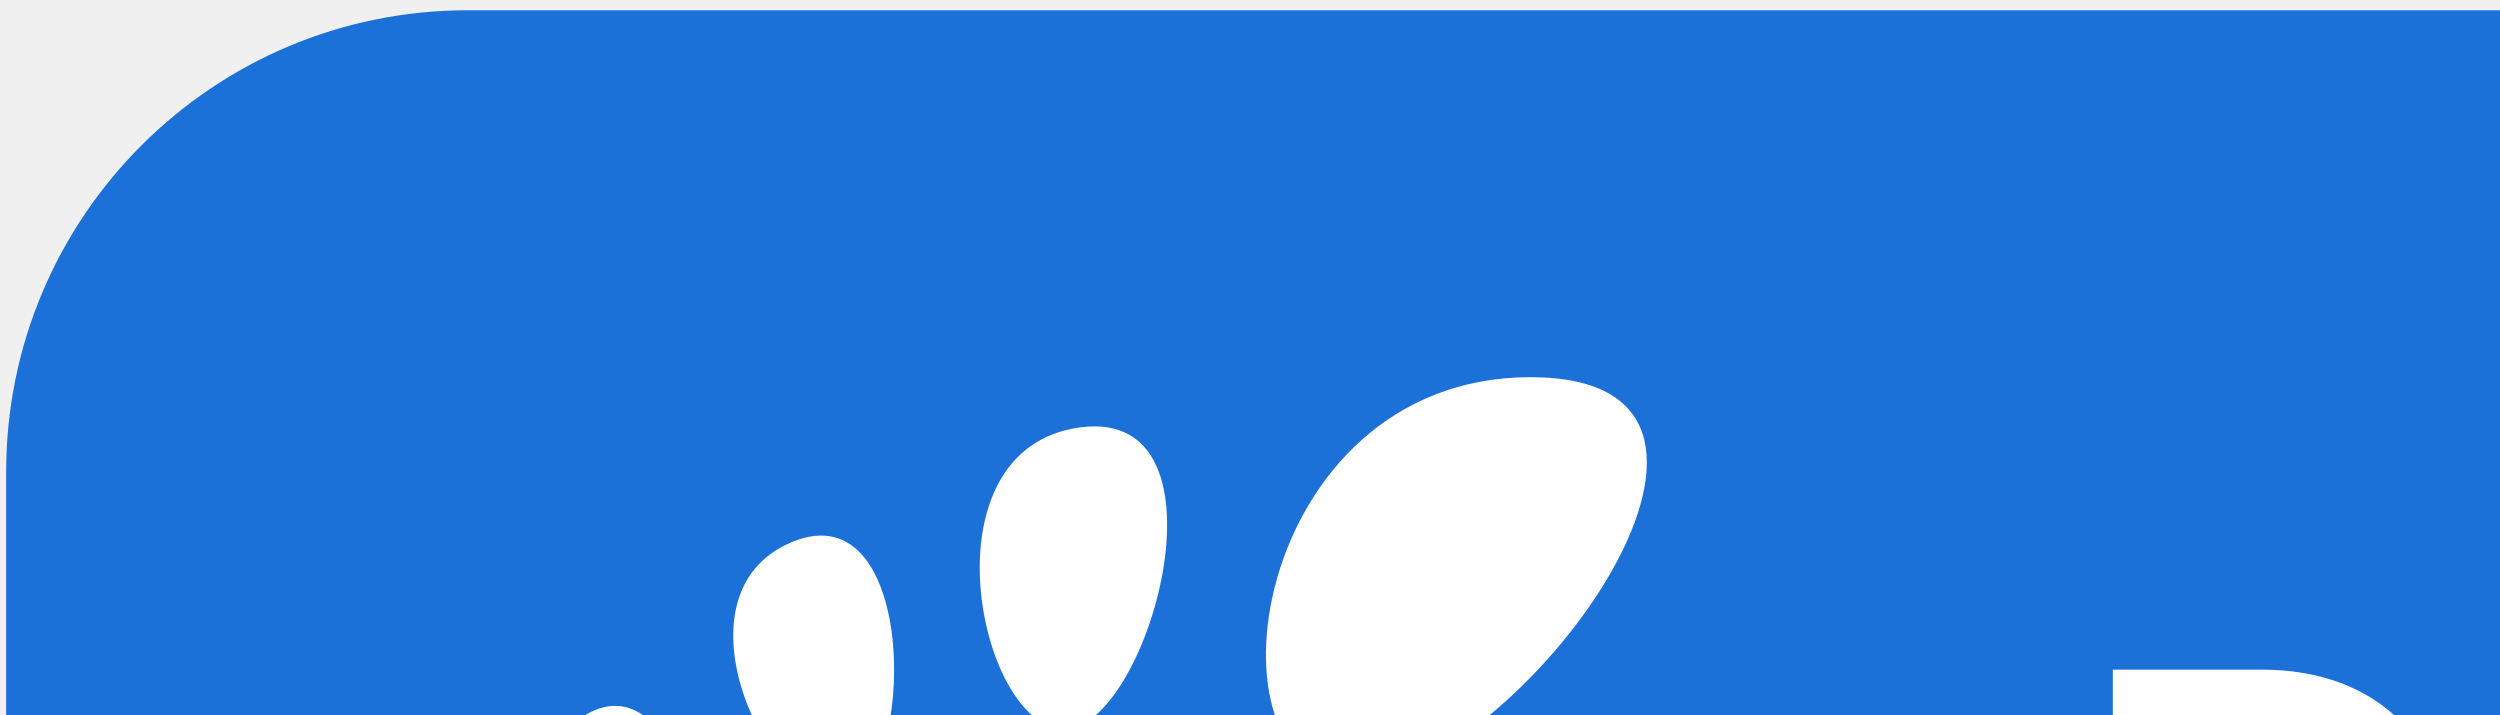
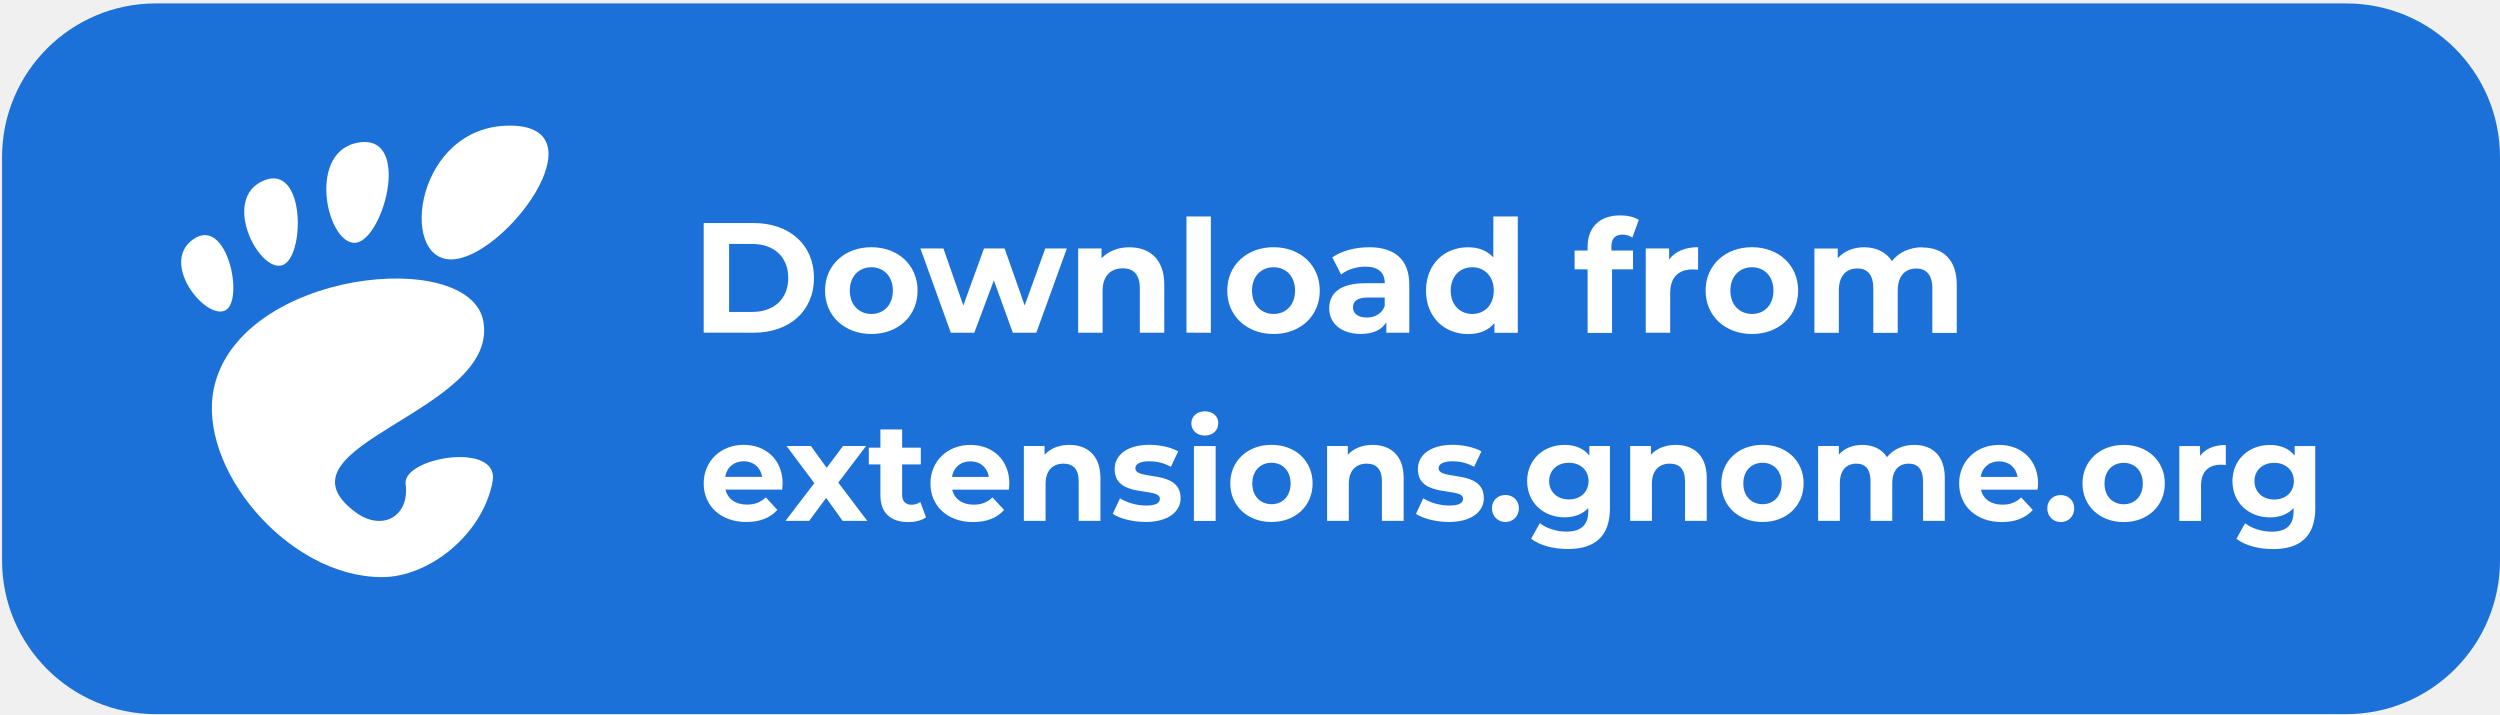
- <svg xmlns="http://www.w3.org/2000/svg" width="140" height="40" viewBox="0 0 37.042 10.583" version="1.1" id="svg1787">
+ <svg xmlns="http://www.w3.org/2000/svg" width="420.343" height="120.073" viewBox="0 0 111.216 31.769" version="1.1" id="svg1787">
  <defs id="defs1781" />
  <g id="layer1" transform="translate(-2.273032,-14.04099)">
    <g id="g15534" transform="matrix(0.6056783,0,0,0.6056783,4.158788,8.924977)">
      <g id="g15525" />
    </g>
    <g id="g1" transform="matrix(3.011751,0,0,3.011751,-4.75533,-28.55299)">
      <rect style="fill:#1c71d8;fill-opacity:1;stroke-width:1.163" id="rect22316" width="36.897" height="10.498" x="2.364" y="14.193" ry="2.271" />
      <g style="mix-blend-mode:normal;fill:#ffffff" id="layer1-3" transform="matrix(0.01788185,0,0,0.01788185,7.605184,12.15283)">
        <g style="fill:#ffffff" id="g15041" transform="matrix(1.293235,0,0,1.293235,-4878.321,-1224.915)">
          <g id="g15043" style="fill:#ffffff;fill-opacity:1;fill-rule:nonzero;stroke:none;stroke-miterlimit:4" transform="matrix(2.438586,0,0,2.438586,3659.952,1113.451)">
            <g id="g15045" style="fill:#ffffff;fill-opacity:1">
              <path id="path15047" style="fill:#ffffff;fill-opacity:1" d="M 86.068,0 C 61.466,0 56.851,35.041 70.691,35.041 84.529,35.041 110.671,0 86.068,0 Z" />
              <path id="path15049" style="fill:#ffffff;fill-opacity:1" d="M 45.217,30.699 C 52.586,31.149 60.671,2.577 46.821,4.374 32.976,6.171 37.845,30.249 45.217,30.699 Z" />
              <path id="path15051" style="fill:#ffffff;fill-opacity:1" d="M 11.445,48.453 C 16.686,46.146 12.12,23.581 3.208,29.735 -5.7,35.89 6.204,50.759 11.445,48.453 Z" />
              <path id="path15053" style="fill:#ffffff;fill-opacity:1" d="M 26.212,36.642 C 32.451,35.37 32.793,9.778 21.667,14.369 10.539,18.961 19.978,37.916 26.212,36.642 Z" />
              <path id="path15055" style="fill:#ffffff;fill-opacity:1" d="m 58.791,93.913 c 1.107,8.454 -6.202,12.629 -13.36,7.179 C 22.644,83.743 83.16,75.088 79.171,51.386 75.86,31.712 15.495,37.769 8.621,68.553 3.968,89.374 27.774,118.26 52.614,118.26 c 12.22,0 26.315,-11.034 28.952,-25.012 C 83.58,82.589 57.867,86.86 58.791,93.913 Z" />
            </g>
          </g>
        </g>
      </g>
      <path d="m 13.464,19.057 c 0.53,0 0.893,-0.319 0.893,-0.81 0,-0.49 -0.363,-0.81 -0.893,-0.81 h -0.736 v 1.619 z m -0.361,-1.311 h 0.342 c 0.321,0 0.532,0.192 0.532,0.502 0,0.31 -0.21,0.502 -0.532,0.502 h -0.342 z m 2.102,1.33 c 0.396,0 0.682,-0.266 0.682,-0.641 0,-0.375 -0.287,-0.641 -0.682,-0.641 -0.396,0 -0.685,0.266 -0.685,0.641 0,0.375 0.289,0.641 0.685,0.641 z m 0,-0.296 c -0.18,0 -0.319,-0.13 -0.319,-0.345 0,-0.215 0.139,-0.345 0.319,-0.345 0.18,0 0.317,0.13 0.317,0.345 0,0.215 -0.136,0.345 -0.317,0.345 z m 2.264,-0.125 -0.296,-0.842 h -0.305 l -0.305,0.842 -0.294,-0.842 h -0.34 l 0.449,1.244 h 0.347 l 0.289,-0.773 0.28,0.773 h 0.347 l 0.451,-1.244 h -0.319 z m 1.547,-0.86 c -0.169,0 -0.315,0.058 -0.412,0.164 v -0.146 h -0.345 v 1.244 h 0.361 V 18.441 c 0,-0.229 0.125,-0.335 0.298,-0.335 0.16,0 0.252,0.093 0.252,0.294 v 0.657 h 0.361 v -0.712 c 0,-0.379 -0.222,-0.55 -0.516,-0.55 z m 1.203,1.263 V 17.34 H 19.859 v 1.716 z m 0.927,0.018 c 0.396,0 0.682,-0.266 0.682,-0.641 0,-0.375 -0.287,-0.641 -0.682,-0.641 -0.396,0 -0.685,0.266 -0.685,0.641 0,0.375 0.289,0.641 0.685,0.641 z m 0,-0.296 c -0.18,0 -0.319,-0.13 -0.319,-0.345 0,-0.215 0.139,-0.345 0.319,-0.345 0.18,0 0.317,0.13 0.317,0.345 0,0.215 -0.136,0.345 -0.317,0.345 z m 1.404,-0.985 c -0.199,0 -0.4,0.053 -0.537,0.15 l 0.13,0.252 c 0.09,-0.072 0.227,-0.116 0.358,-0.116 0.194,0 0.287,0.09 0.287,0.245 h -0.287 c -0.379,0 -0.534,0.153 -0.534,0.372 0,0.215 0.173,0.377 0.465,0.377 0.183,0 0.312,-0.06 0.379,-0.173 v 0.155 H 23.15 V 18.347 c 0,-0.377 -0.22,-0.553 -0.599,-0.553 z m -0.028,1.038 c -0.127,0 -0.204,-0.06 -0.204,-0.15 0,-0.083 0.053,-0.146 0.222,-0.146 h 0.247 v 0.127 c -0.042,0.113 -0.146,0.169 -0.266,0.169 z m 1.869,-0.888 c -0.09,-0.102 -0.22,-0.15 -0.372,-0.15 -0.352,0 -0.622,0.25 -0.622,0.641 0,0.391 0.271,0.641 0.622,0.641 0.167,0 0.298,-0.053 0.389,-0.162 v 0.143 H 24.753 V 17.34 h -0.361 z m -0.31,0.835 c -0.18,0 -0.319,-0.13 -0.319,-0.345 0,-0.215 0.139,-0.345 0.319,-0.345 0.178,0 0.317,0.13 0.317,0.345 0,0.215 -0.139,0.345 -0.317,0.345 z m 2.054,-0.992 c 0,-0.123 0.058,-0.18 0.164,-0.18 0.056,0 0.106,0.016 0.146,0.044 l 0.095,-0.261 c -0.067,-0.046 -0.173,-0.067 -0.275,-0.067 -0.31,0 -0.481,0.183 -0.481,0.463 v 0.056 h -0.192 v 0.278 h 0.192 v 0.939 h 0.361 v -0.939 h 0.31 v -0.278 h -0.319 z m 0.853,0.025 h -0.345 v 1.244 h 0.361 V 18.469 c 0,-0.238 0.132,-0.347 0.331,-0.347 0.028,0 0.051,0.002 0.081,0.005 v -0.333 c -0.192,0 -0.34,0.062 -0.428,0.183 z m 1.224,1.263 c 0.396,0 0.682,-0.266 0.682,-0.641 0,-0.375 -0.287,-0.641 -0.682,-0.641 -0.396,0 -0.685,0.266 -0.685,0.641 0,0.375 0.289,0.641 0.685,0.641 z m 0,-0.296 c -0.18,0 -0.319,-0.13 -0.319,-0.345 0,-0.215 0.139,-0.345 0.319,-0.345 0.18,0 0.317,0.13 0.317,0.345 0,0.215 -0.136,0.345 -0.317,0.345 z m 2.516,-0.985 c -0.187,0 -0.349,0.076 -0.449,0.204 -0.088,-0.136 -0.236,-0.204 -0.409,-0.204 -0.16,0 -0.298,0.056 -0.391,0.162 v -0.143 h -0.345 v 1.244 h 0.361 v -0.624 c 0,-0.222 0.113,-0.326 0.273,-0.326 0.15,0 0.236,0.093 0.236,0.294 v 0.657 h 0.361 v -0.624 c 0,-0.222 0.113,-0.326 0.275,-0.326 0.146,0 0.236,0.093 0.236,0.294 v 0.657 h 0.361 v -0.712 c 0,-0.379 -0.213,-0.55 -0.509,-0.55 z" id="text1" style="font-weight:bold;font-size:2.242px;line-height:1.25;font-family:Montserrat;-inkscape-font-specification:'Montserrat Bold';fill:#ffffff;stroke-width:0.004" aria-label="Download from" />
      <path d="m 13.894,21.287 c 0,-0.356 -0.251,-0.574 -0.576,-0.574 -0.337,0 -0.59,0.239 -0.59,0.57 0,0.329 0.249,0.57 0.631,0.57 0.199,0 0.354,-0.062 0.457,-0.179 l -0.171,-0.185 c -0.076,0.072 -0.16,0.107 -0.278,0.107 -0.169,0 -0.286,-0.084 -0.317,-0.222 h 0.837 c 0.002,-0.027 0.006,-0.062 0.006,-0.086 z m -0.574,-0.331 c 0.144,0 0.249,0.09 0.271,0.23 h -0.545 c 0.023,-0.142 0.128,-0.23 0.274,-0.23 z m 1.396,0.315 0.411,-0.541 h -0.341 l -0.241,0.323 -0.234,-0.323 h -0.36 l 0.411,0.549 -0.426,0.557 h 0.35 l 0.251,-0.339 0.243,0.339 h 0.364 z m 1.211,0.286 c -0.035,0.027 -0.082,0.041 -0.13,0.041 -0.086,0 -0.138,-0.051 -0.138,-0.146 v -0.45 h 0.276 v -0.247 h -0.276 v -0.269 h -0.321 v 0.269 h -0.171 v 0.247 h 0.171 v 0.455 c 0,0.263 0.152,0.397 0.413,0.397 0.099,0 0.195,-0.023 0.261,-0.07 z m 1.316,-0.269 c 0,-0.356 -0.251,-0.574 -0.576,-0.574 -0.337,0 -0.59,0.239 -0.59,0.57 0,0.329 0.249,0.57 0.631,0.57 0.199,0 0.354,-0.062 0.457,-0.179 l -0.171,-0.185 c -0.076,0.072 -0.16,0.107 -0.278,0.107 -0.169,0 -0.286,-0.084 -0.317,-0.222 h 0.837 c 0.002,-0.027 0.006,-0.062 0.006,-0.086 z m -0.574,-0.331 c 0.144,0 0.249,0.09 0.271,0.23 h -0.545 c 0.023,-0.142 0.128,-0.23 0.274,-0.23 z m 1.46,-0.243 c -0.15,0 -0.28,0.051 -0.366,0.146 v -0.13 h -0.306 v 1.106 h 0.321 V 21.289 c 0,-0.204 0.111,-0.298 0.265,-0.298 0.142,0 0.224,0.082 0.224,0.261 v 0.584 h 0.321 v -0.633 c 0,-0.337 -0.197,-0.489 -0.459,-0.489 z m 1.121,1.139 c 0.331,0 0.522,-0.146 0.522,-0.352 0,-0.436 -0.668,-0.253 -0.668,-0.442 0,-0.058 0.062,-0.103 0.206,-0.103 0.101,0 0.21,0.021 0.319,0.082 l 0.107,-0.228 c -0.105,-0.062 -0.274,-0.097 -0.426,-0.097 -0.323,0 -0.512,0.148 -0.512,0.358 0,0.442 0.668,0.257 0.668,0.438 0,0.062 -0.056,0.101 -0.204,0.101 -0.136,0 -0.286,-0.043 -0.385,-0.107 l -0.107,0.23 c 0.103,0.068 0.292,0.119 0.479,0.119 z m 0.88,-1.277 c 0.119,0 0.199,-0.078 0.199,-0.185 0,-0.099 -0.08,-0.173 -0.199,-0.173 -0.119,0 -0.199,0.078 -0.199,0.179 0,0.101 0.08,0.179 0.199,0.179 z m 0.16,1.261 v -1.106 h -0.321 v 1.106 z m 0.825,0.016 c 0.352,0 0.607,-0.237 0.607,-0.57 0,-0.333 -0.255,-0.57 -0.607,-0.57 -0.352,0 -0.609,0.237 -0.609,0.57 0,0.333 0.257,0.57 0.609,0.57 z m 0,-0.263 c -0.16,0 -0.284,-0.115 -0.284,-0.306 0,-0.191 0.123,-0.306 0.284,-0.306 0.16,0 0.282,0.115 0.282,0.306 0,0.191 -0.121,0.306 -0.282,0.306 z m 1.493,-0.876 c -0.15,0 -0.28,0.051 -0.366,0.146 v -0.13 h -0.306 v 1.106 h 0.321 V 21.289 c 0,-0.204 0.111,-0.298 0.265,-0.298 0.142,0 0.224,0.082 0.224,0.261 v 0.584 h 0.321 v -0.633 c 0,-0.337 -0.197,-0.489 -0.459,-0.489 z m 1.121,1.139 c 0.331,0 0.522,-0.146 0.522,-0.352 0,-0.436 -0.668,-0.253 -0.668,-0.442 0,-0.058 0.062,-0.103 0.206,-0.103 0.101,0 0.21,0.021 0.319,0.082 l 0.107,-0.228 c -0.105,-0.062 -0.274,-0.097 -0.426,-0.097 -0.323,0 -0.512,0.148 -0.512,0.358 0,0.442 0.668,0.257 0.668,0.438 0,0.062 -0.056,0.101 -0.204,0.101 -0.136,0 -0.286,-0.043 -0.385,-0.107 l -0.107,0.23 c 0.103,0.068 0.292,0.119 0.479,0.119 z m 0.841,0 c 0.111,0 0.199,-0.084 0.199,-0.202 0,-0.119 -0.088,-0.197 -0.199,-0.197 -0.111,0 -0.199,0.078 -0.199,0.197 0,0.117 0.088,0.202 0.199,0.202 z m 1.24,-0.981 c -0.084,-0.107 -0.212,-0.158 -0.366,-0.158 -0.306,0 -0.553,0.212 -0.553,0.535 0,0.323 0.247,0.535 0.553,0.535 0.144,0 0.265,-0.045 0.35,-0.138 v 0.047 c 0,0.199 -0.099,0.302 -0.325,0.302 -0.142,0 -0.296,-0.049 -0.391,-0.125 l -0.128,0.23 c 0.13,0.101 0.333,0.152 0.543,0.152 0.399,0 0.621,-0.189 0.621,-0.601 v -0.921 h -0.304 z m -0.302,0.648 c -0.169,0 -0.292,-0.109 -0.292,-0.271 0,-0.162 0.123,-0.271 0.292,-0.271 0.169,0 0.29,0.109 0.29,0.271 0,0.162 -0.121,0.271 -0.29,0.271 z m 1.577,-0.806 c -0.15,0 -0.28,0.051 -0.366,0.146 v -0.13 h -0.306 v 1.106 h 0.321 V 21.289 c 0,-0.204 0.111,-0.298 0.265,-0.298 0.142,0 0.224,0.082 0.224,0.261 v 0.584 h 0.321 v -0.633 c 0,-0.337 -0.197,-0.489 -0.459,-0.489 z m 1.283,1.139 c 0.352,0 0.607,-0.237 0.607,-0.57 0,-0.333 -0.255,-0.57 -0.607,-0.57 -0.352,0 -0.609,0.237 -0.609,0.57 0,0.333 0.257,0.57 0.609,0.57 z m 0,-0.263 c -0.16,0 -0.284,-0.115 -0.284,-0.306 0,-0.191 0.123,-0.306 0.284,-0.306 0.16,0 0.282,0.115 0.282,0.306 0,0.191 -0.121,0.306 -0.282,0.306 z m 2.238,-0.876 c -0.167,0 -0.311,0.068 -0.399,0.181 -0.078,-0.121 -0.21,-0.181 -0.364,-0.181 -0.142,0 -0.265,0.049 -0.348,0.144 v -0.128 h -0.306 v 1.106 h 0.321 v -0.555 c 0,-0.197 0.101,-0.29 0.243,-0.29 0.134,0 0.21,0.082 0.21,0.261 v 0.584 h 0.321 v -0.555 c 0,-0.197 0.101,-0.29 0.245,-0.29 0.13,0 0.21,0.082 0.21,0.261 v 0.584 h 0.321 v -0.633 c 0,-0.337 -0.189,-0.489 -0.452,-0.489 z m 1.832,0.574 c 0,-0.356 -0.251,-0.574 -0.576,-0.574 -0.337,0 -0.59,0.239 -0.59,0.57 0,0.329 0.249,0.57 0.631,0.57 0.199,0 0.354,-0.062 0.457,-0.179 l -0.171,-0.185 c -0.076,0.072 -0.16,0.107 -0.278,0.107 -0.169,0 -0.286,-0.084 -0.317,-0.222 h 0.837 c 0.002,-0.027 0.006,-0.062 0.006,-0.086 z m -0.574,-0.331 c 0.144,0 0.249,0.09 0.271,0.23 h -0.545 c 0.023,-0.142 0.128,-0.23 0.274,-0.23 z m 0.909,0.897 c 0.111,0 0.199,-0.084 0.199,-0.202 0,-0.119 -0.088,-0.197 -0.199,-0.197 -0.111,0 -0.199,0.078 -0.199,0.197 0,0.117 0.088,0.202 0.199,0.202 z m 0.93,0 c 0.352,0 0.607,-0.237 0.607,-0.57 0,-0.333 -0.255,-0.57 -0.607,-0.57 -0.352,0 -0.609,0.237 -0.609,0.57 0,0.333 0.257,0.57 0.609,0.57 z m 0,-0.263 c -0.16,0 -0.284,-0.115 -0.284,-0.306 0,-0.191 0.123,-0.306 0.284,-0.306 0.16,0 0.282,0.115 0.282,0.306 0,0.191 -0.121,0.306 -0.282,0.306 z m 1.127,-0.86 h -0.306 v 1.106 h 0.321 v -0.522 c 0,-0.212 0.117,-0.308 0.294,-0.308 0.025,0 0.045,0.002 0.072,0.004 v -0.296 c -0.171,0 -0.302,0.056 -0.38,0.162 z m 1.398,0.142 c -0.084,-0.107 -0.212,-0.158 -0.366,-0.158 -0.306,0 -0.553,0.212 -0.553,0.535 0,0.323 0.247,0.535 0.553,0.535 0.144,0 0.265,-0.045 0.35,-0.138 v 0.047 c 0,0.199 -0.099,0.302 -0.325,0.302 -0.142,0 -0.296,-0.049 -0.391,-0.125 l -0.128,0.23 c 0.13,0.101 0.333,0.152 0.543,0.152 0.399,0 0.621,-0.189 0.621,-0.601 v -0.921 h -0.304 z m -0.302,0.648 c -0.169,0 -0.292,-0.109 -0.292,-0.271 0,-0.162 0.123,-0.271 0.292,-0.271 0.169,0 0.29,0.109 0.29,0.271 0,0.162 -0.121,0.271 -0.29,0.271 z" id="text2" style="font-weight:bold;font-size:1.994px;line-height:1.25;font-family:Montserrat;-inkscape-font-specification:'Montserrat Bold';fill:#ffffff;stroke-width:0.003" aria-label="extensions.gnome.org" />
    </g>
  </g>
</svg>
